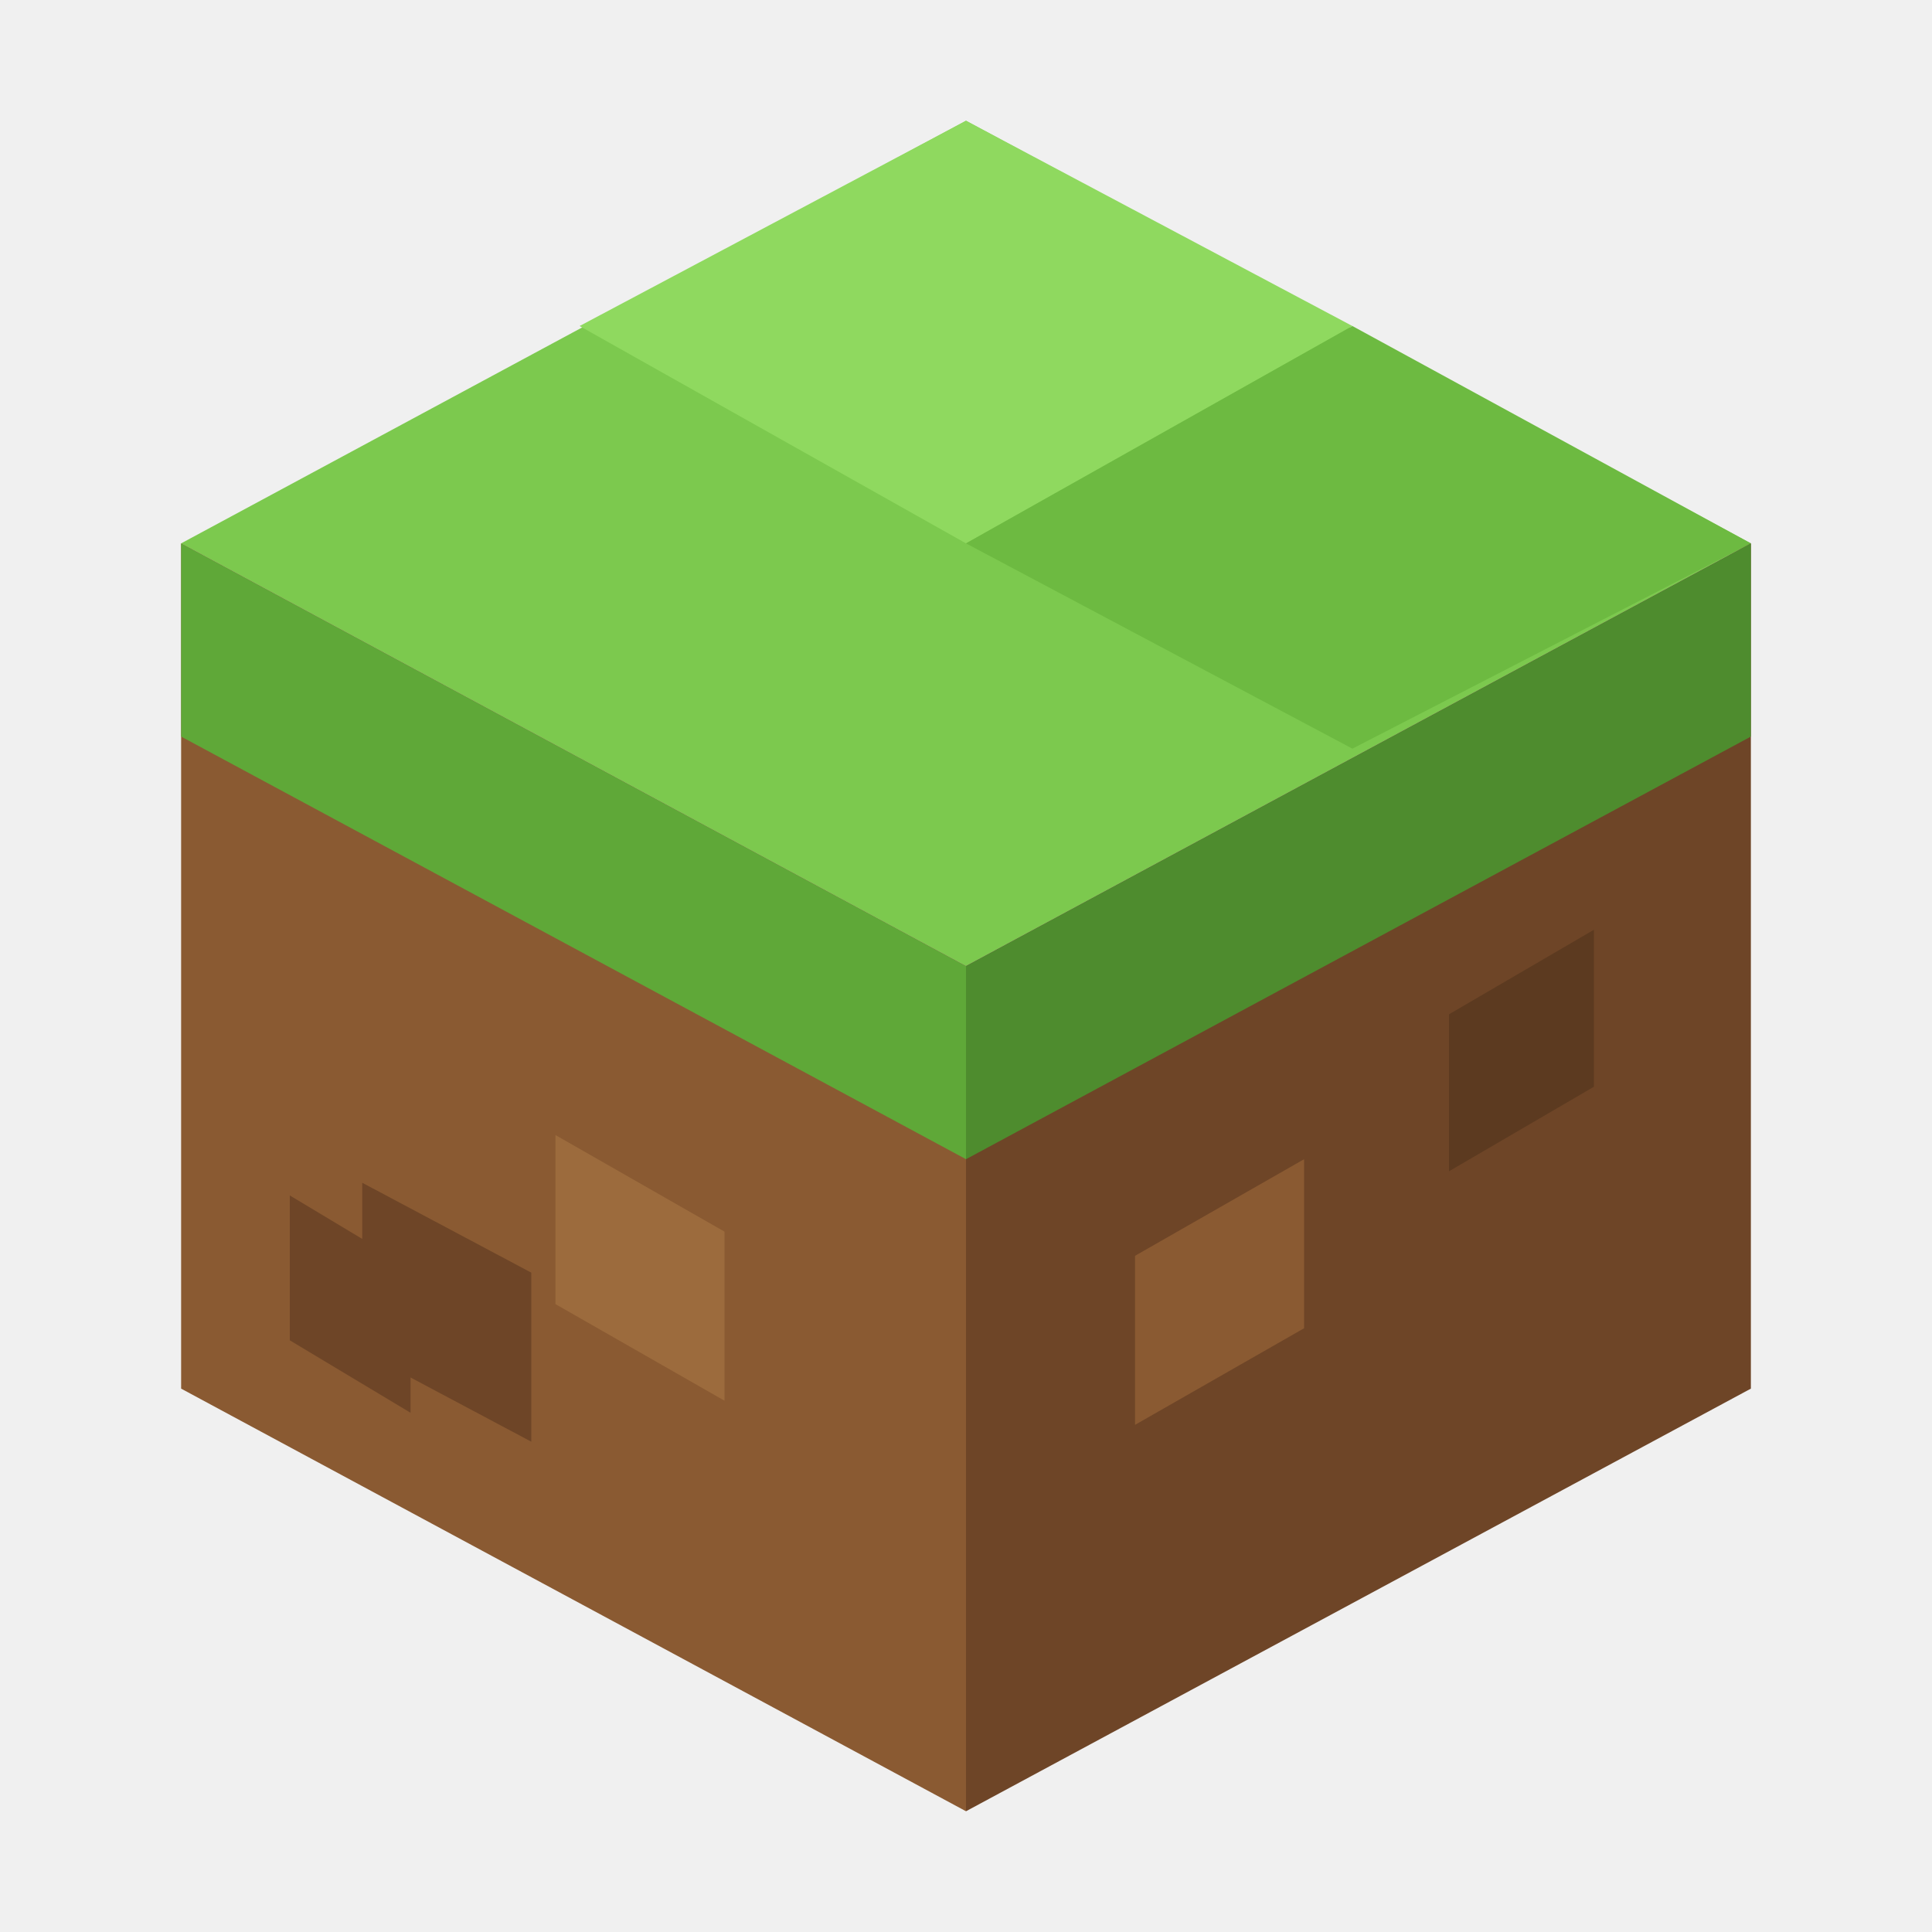
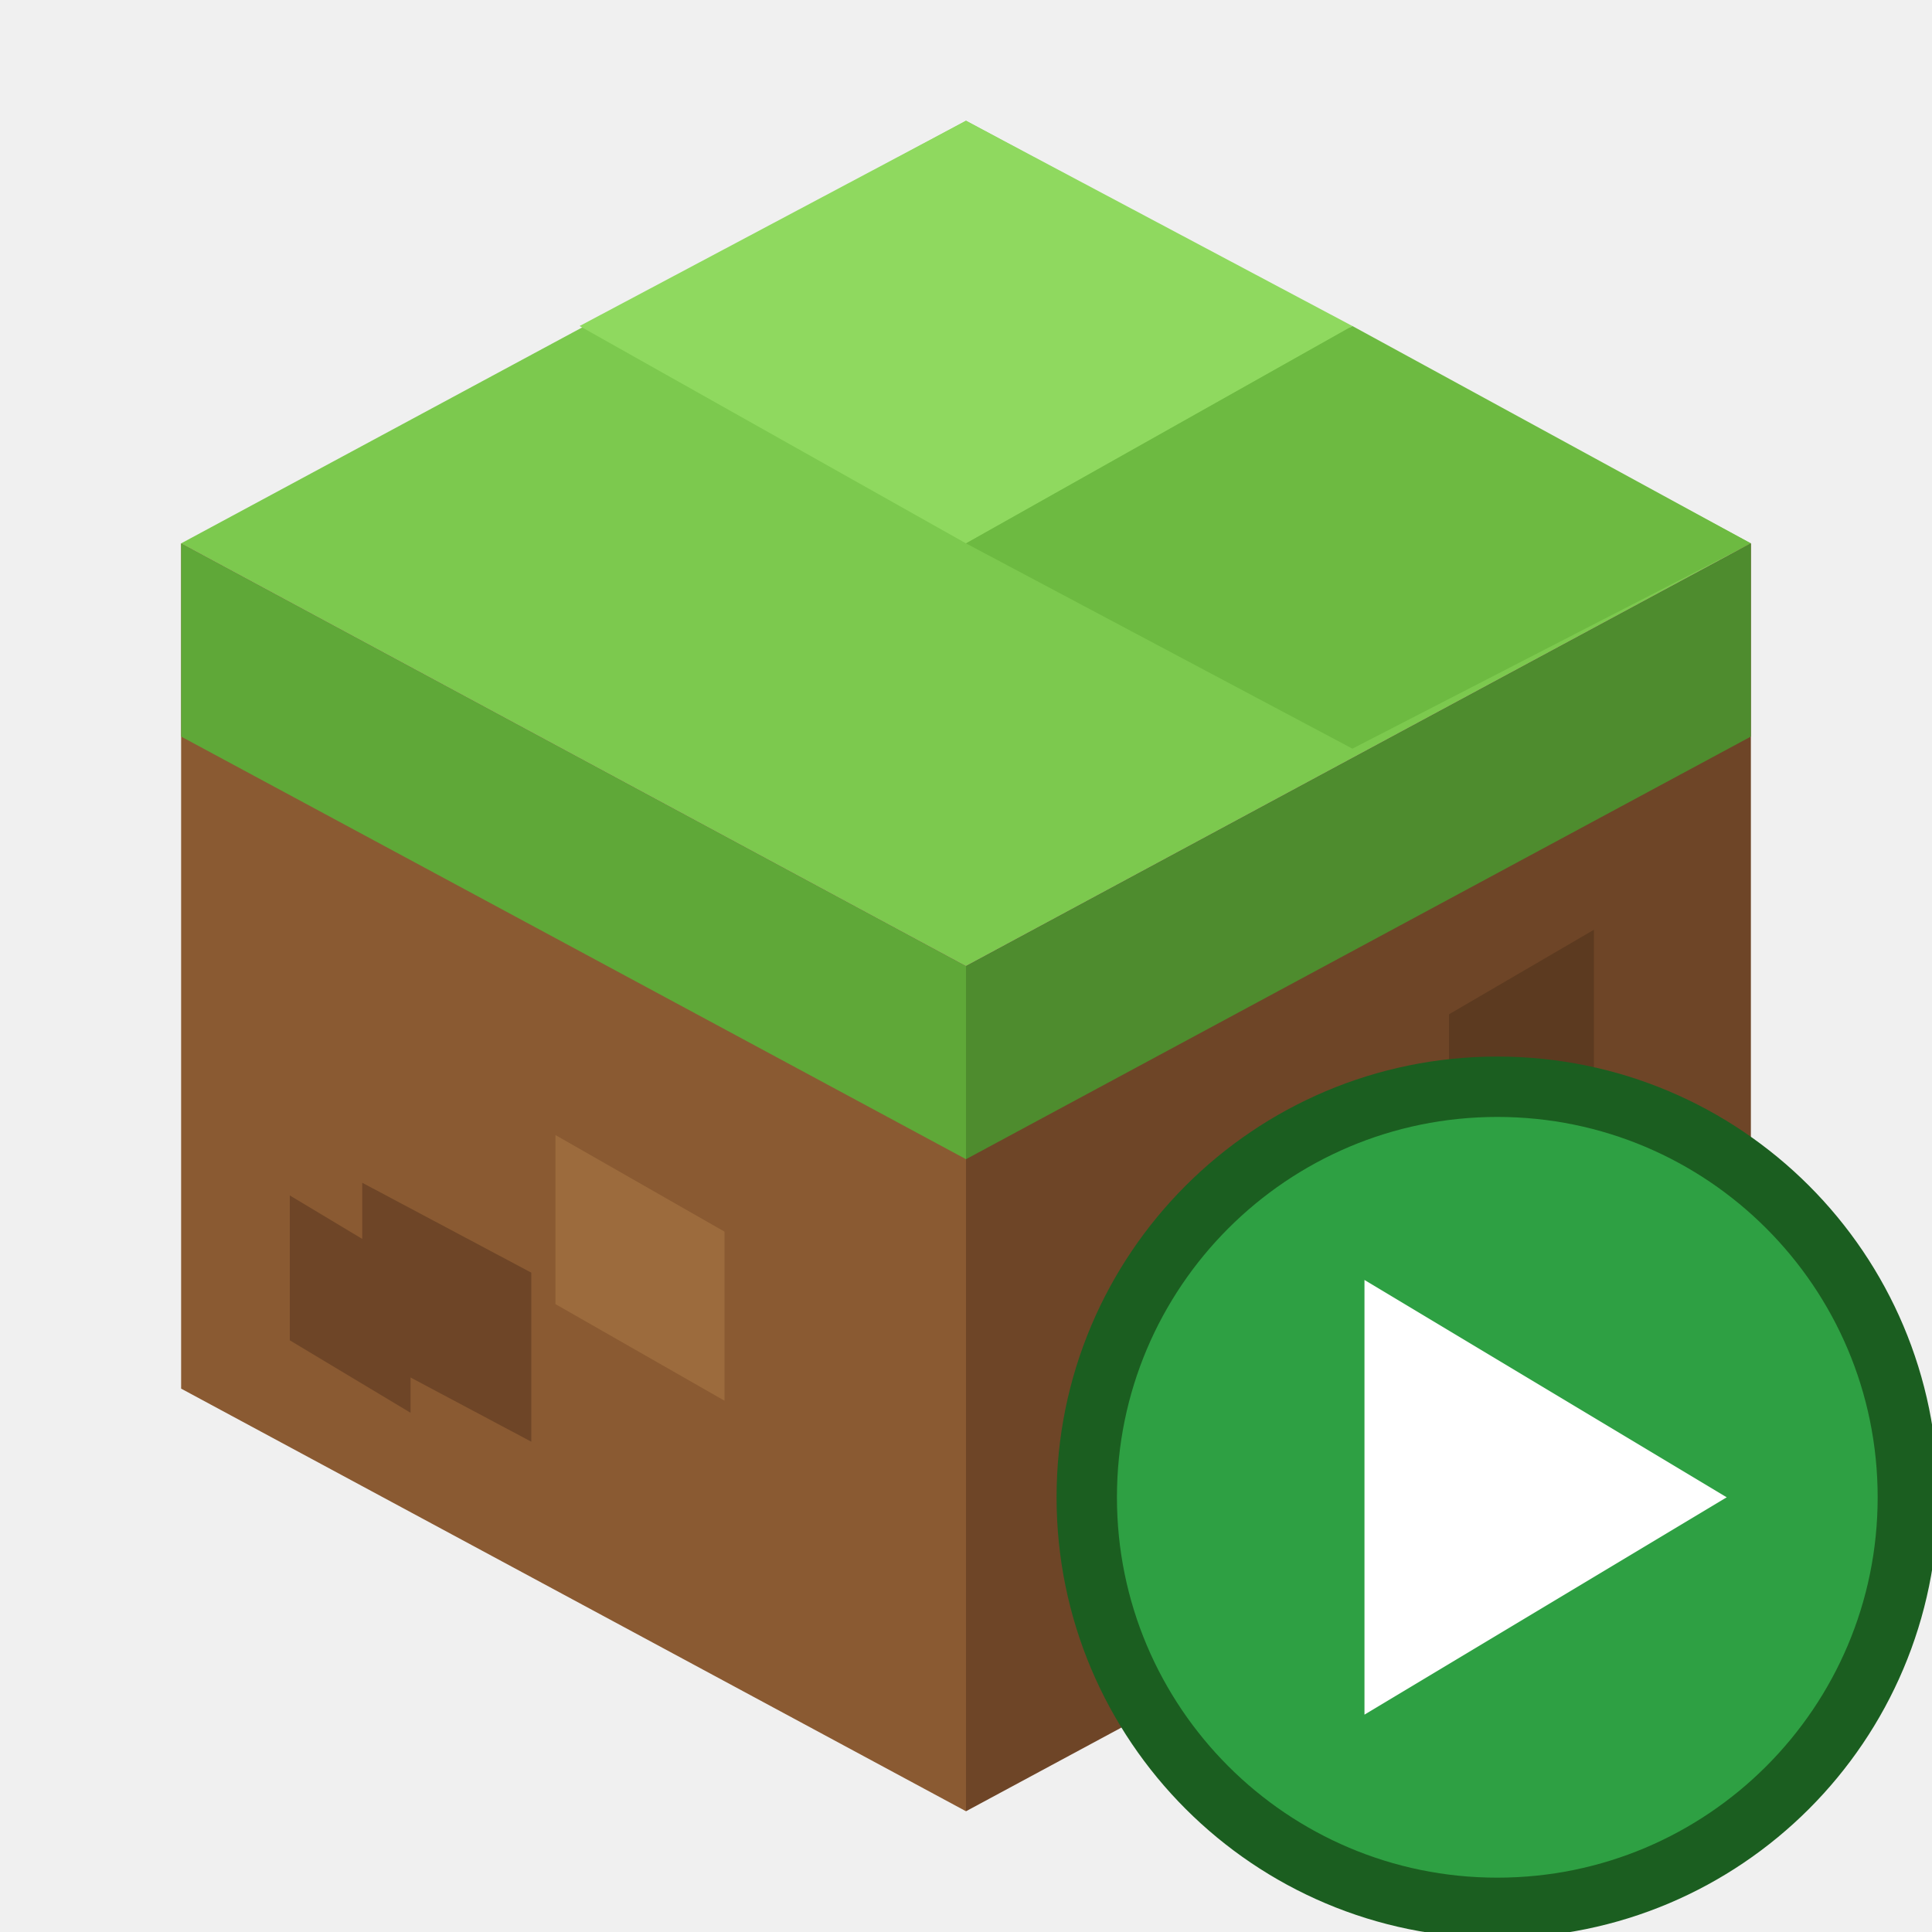
<svg xmlns="http://www.w3.org/2000/svg" viewBox="0 0 16 16" width="16" height="16">
  <polygon points="8,1 14.5,4.5 8,8 1.5,4.5" fill="#7CC94E" />
  <polygon points="8,1 11.2,2.7 8,4.5 4.8,2.7" fill="#8FD95F" />
  <polygon points="11.2,2.7 14.5,4.5 11.2,6.2 8,4.5" fill="#6DBA41" />
  <polygon points="1.5,4.5 8,8 8,15 1.5,11.5" fill="#8A5A32" />
  <polygon points="1.5,4.5 8,8 8,9.6 1.5,6.1" fill="#5FA838" />
  <rect x="3" y="8.2" width="1.4" height="1.4" fill="#6E4527" transform="skewY(28)" transform-origin="3 8.2" />
  <polygon points="4.6,9.4 6,10.2 6,11.6 4.6,10.8" fill="#9C6B3D" />
  <polygon points="2.4,9.9 3.4,10.5 3.4,11.7 2.4,11.1" fill="#6E4527" />
  <polygon points="8,8 14.5,4.5 14.5,11.5 8,15" fill="#6E4527" />
  <polygon points="8,8 14.5,4.5 14.5,6.1 8,9.6" fill="#4E8C2E" />
  <polygon points="9.4,10.4 10.8,9.6 10.8,11 9.4,11.8" fill="#8A5A32" />
  <polygon points="12,8.4 13.2,7.7 13.2,9 12,9.7" fill="#5C3A20" />
+   <circle cx="12.4" cy="12.4" r="3.4" fill="#2EA043" stroke="#1B5E20" stroke-width="0.5" />
+   <polygon points="11.3,10.6 14.3,12.4 11.3,14.2" fill="#FFFFFF" />
</svg>
